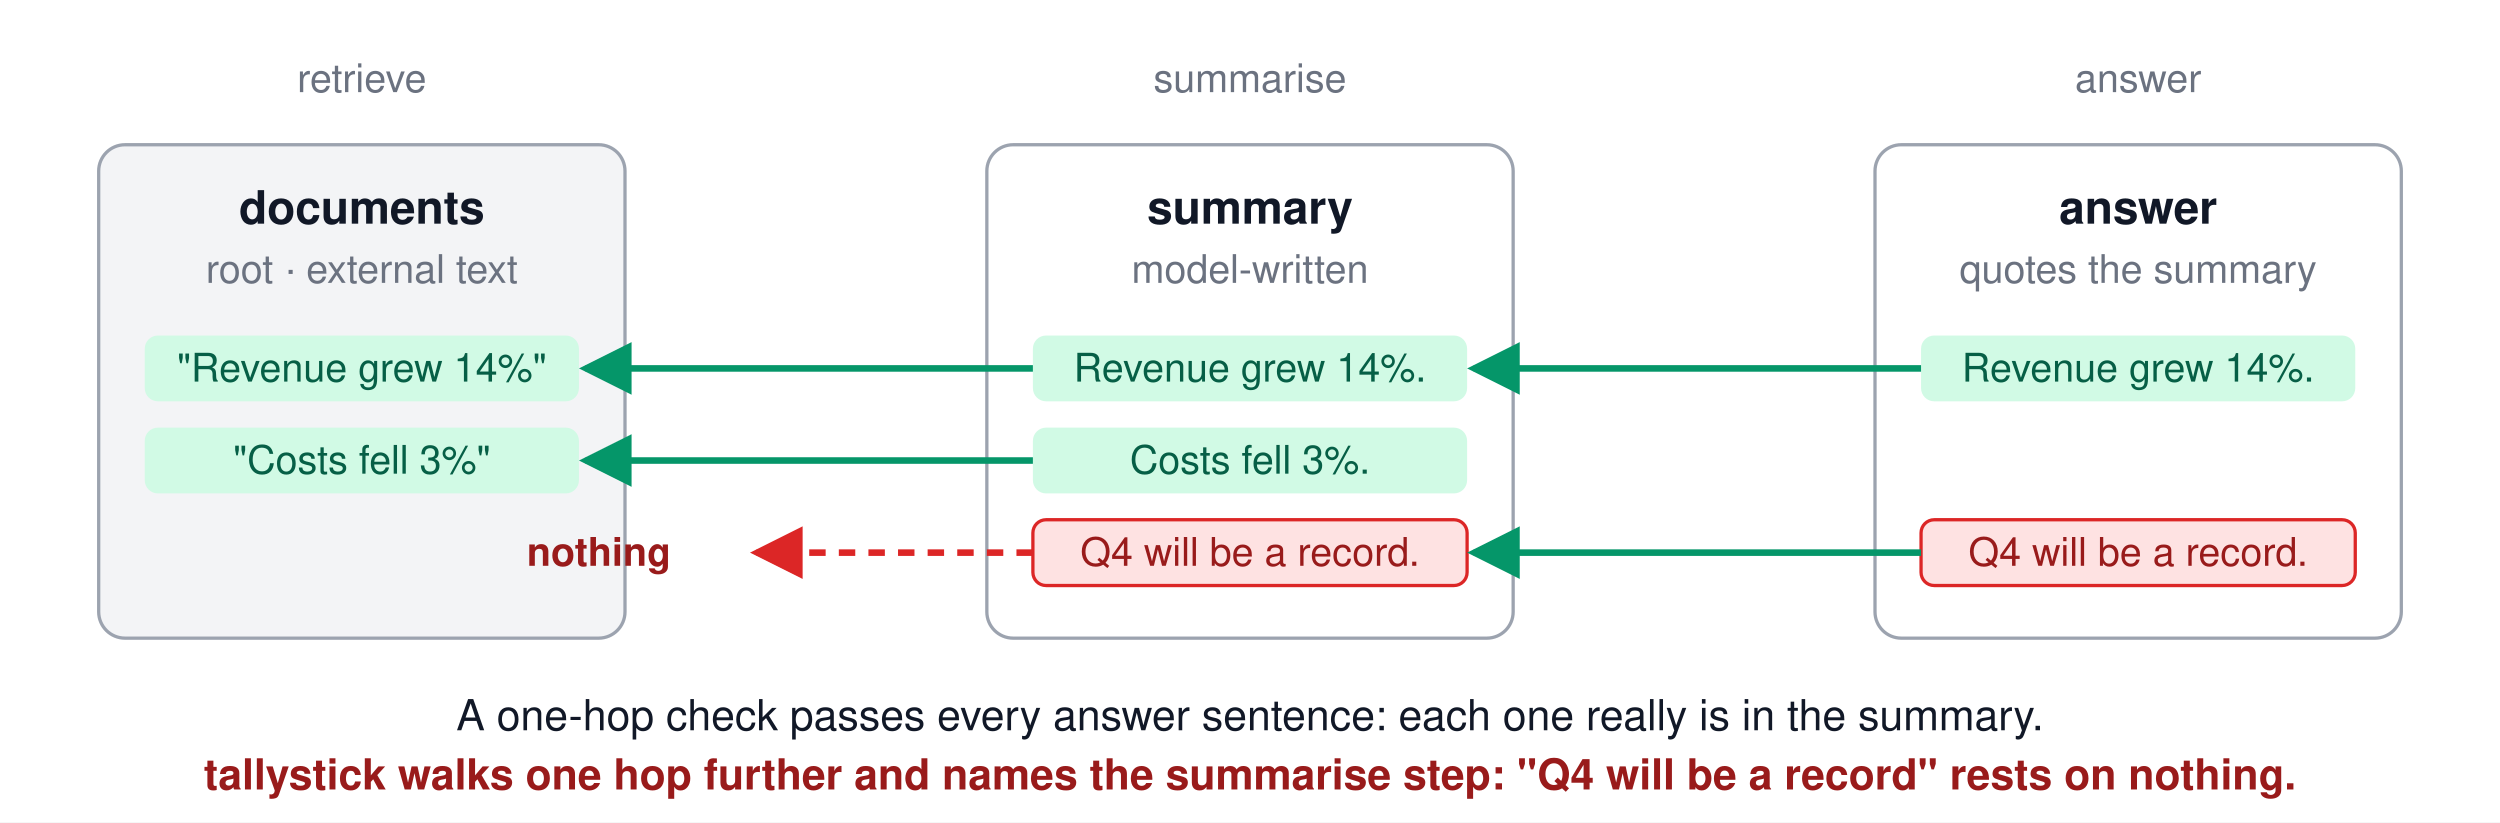
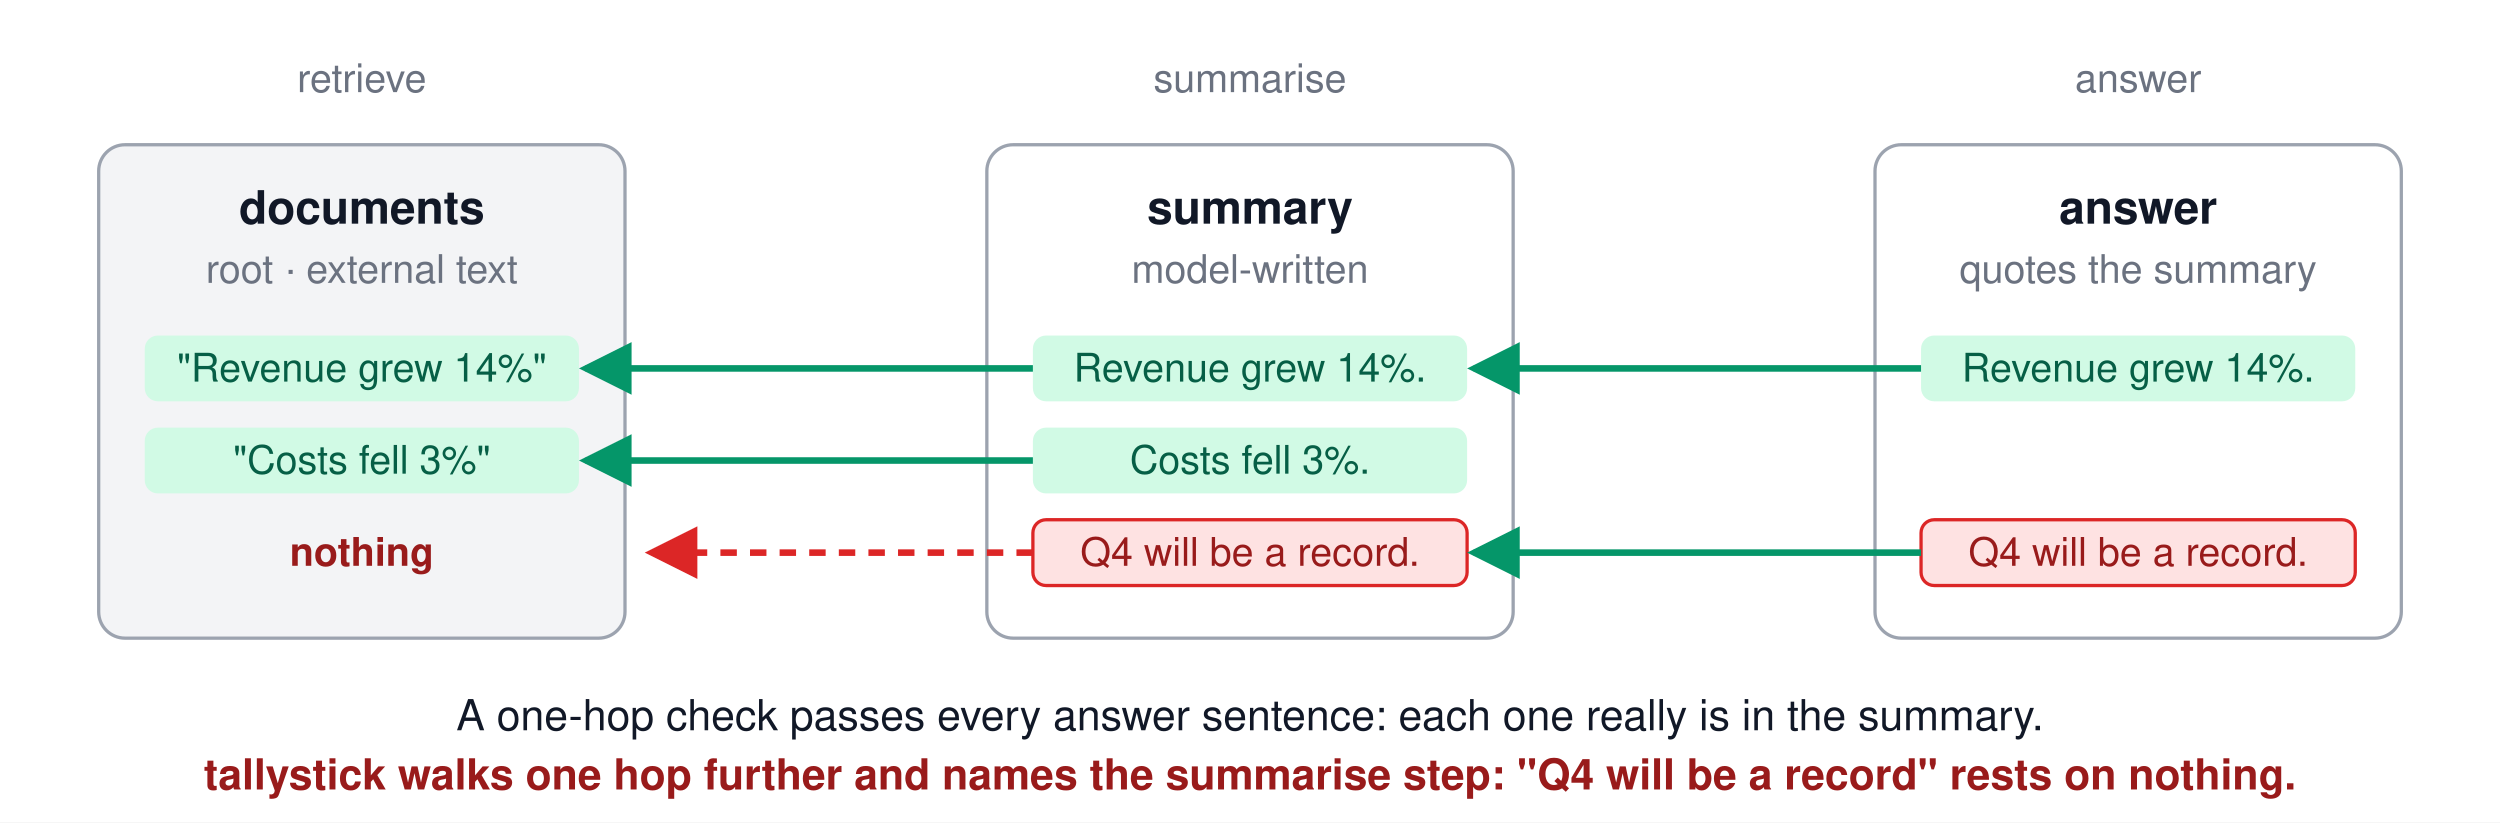
<svg xmlns="http://www.w3.org/2000/svg" width="760" height="250" viewBox="0 0 760 250" font-family="ui-sans-serif, system-ui, -apple-system, Segoe UI, Helvetica, Arial, sans-serif" font-size="14">
  <rect width="760" height="250" fill="#ffffff" />
  <text x="110" y="28" text-anchor="middle" fill="#6b7280" font-size="12">retrieve</text>
  <text x="380" y="28" text-anchor="middle" fill="#6b7280" font-size="12">summarise</text>
  <text x="650" y="28" text-anchor="middle" fill="#6b7280" font-size="12">answer</text>
  <rect x="30" y="44" width="160" height="150" rx="8" fill="#f3f4f6" stroke="#9ca3af" />
  <text x="110" y="68" text-anchor="middle" font-weight="600" fill="#111827">documents</text>
  <text x="110" y="86" text-anchor="middle" fill="#6b7280" font-size="12">root · external text</text>
  <rect x="44" y="102" width="132" height="20" rx="4" fill="#d1fae5" />
  <text x="110" y="116" text-anchor="middle" font-size="12" fill="#065f46">"Revenue grew 14%"</text>
  <rect x="44" y="130" width="132" height="20" rx="4" fill="#d1fae5" />
  <text x="110" y="144" text-anchor="middle" font-size="12" fill="#065f46">"Costs fell 3%"</text>
  <rect x="300" y="44" width="160" height="150" rx="8" fill="#ffffff" stroke="#9ca3af" />
  <text x="380" y="68" text-anchor="middle" font-weight="600" fill="#111827">summary</text>
  <text x="380" y="86" text-anchor="middle" fill="#6b7280" font-size="12">model-written</text>
  <rect x="314" y="102" width="132" height="20" rx="4" fill="#d1fae5" />
  <text x="380" y="116" text-anchor="middle" font-size="12" fill="#065f46">Revenue grew 14%.</text>
  <rect x="314" y="130" width="132" height="20" rx="4" fill="#d1fae5" />
  <text x="380" y="144" text-anchor="middle" font-size="12" fill="#065f46">Costs fell 3%.</text>
  <rect x="314" y="158" width="132" height="20" rx="4" fill="#fee2e2" stroke="#dc2626" />
  <text x="380" y="172" text-anchor="middle" font-size="12" fill="#991b1b">Q4 will be a record.</text>
  <rect x="570" y="44" width="160" height="150" rx="8" fill="#ffffff" stroke="#9ca3af" />
  <text x="650" y="68" text-anchor="middle" font-weight="600" fill="#111827">answer</text>
  <text x="650" y="86" text-anchor="middle" fill="#6b7280" font-size="12">quotes the summary</text>
  <rect x="584" y="102" width="132" height="20" rx="4" fill="#d1fae5" />
  <text x="650" y="116" text-anchor="middle" font-size="12" fill="#065f46">Revenue grew 14%.</text>
  <rect x="584" y="158" width="132" height="20" rx="4" fill="#fee2e2" stroke="#dc2626" />
  <text x="650" y="172" text-anchor="middle" font-size="12" fill="#991b1b">Q4 will be a record.</text>
  <defs>
    <marker id="ok" markerWidth="8" markerHeight="8" refX="7" refY="4" orient="auto">
      <path d="M0,0 L8,4 L0,8 z" fill="#059669" />
    </marker>
    <marker id="bad" markerWidth="8" markerHeight="8" refX="7" refY="4" orient="auto">
      <path d="M0,0 L8,4 L0,8 z" fill="#dc2626" />
    </marker>
  </defs>
  <line x1="584" y1="112" x2="448" y2="112" stroke="#059669" stroke-width="2" marker-end="url(#ok)" />
  <line x1="314" y1="112" x2="178" y2="112" stroke="#059669" stroke-width="2" marker-end="url(#ok)" />
  <line x1="314" y1="140" x2="178" y2="140" stroke="#059669" stroke-width="2" marker-end="url(#ok)" />
  <line x1="584" y1="168" x2="448" y2="168" stroke="#059669" stroke-width="2" marker-end="url(#ok)" />
-   <line x1="314" y1="168" x2="230" y2="168" stroke="#dc2626" stroke-width="2" stroke-dasharray="5,4" marker-end="url(#bad)" />
-   <text x="204" y="172" text-anchor="end" font-size="12" fill="#991b1b" font-weight="600">nothing</text>
+   <line x1="314" y1="168" x2="198" y2="168" stroke="#dc2626" stroke-width="2" stroke-dasharray="5,4" marker-end="url(#bad)" />
+   <text x="110" y="172" text-anchor="middle" font-size="12" fill="#991b1b" font-weight="600">nothing</text>
  <text x="380" y="222" text-anchor="middle" fill="#111827" font-size="13">A one-hop check passes every answer sentence: each one really is in the summary.</text>
  <text x="380" y="240" text-anchor="middle" fill="#991b1b" font-size="13" font-weight="600">tallystick walks one hop further and names the summarise step: "Q4 will be a record" rests on nothing.</text>
</svg>
